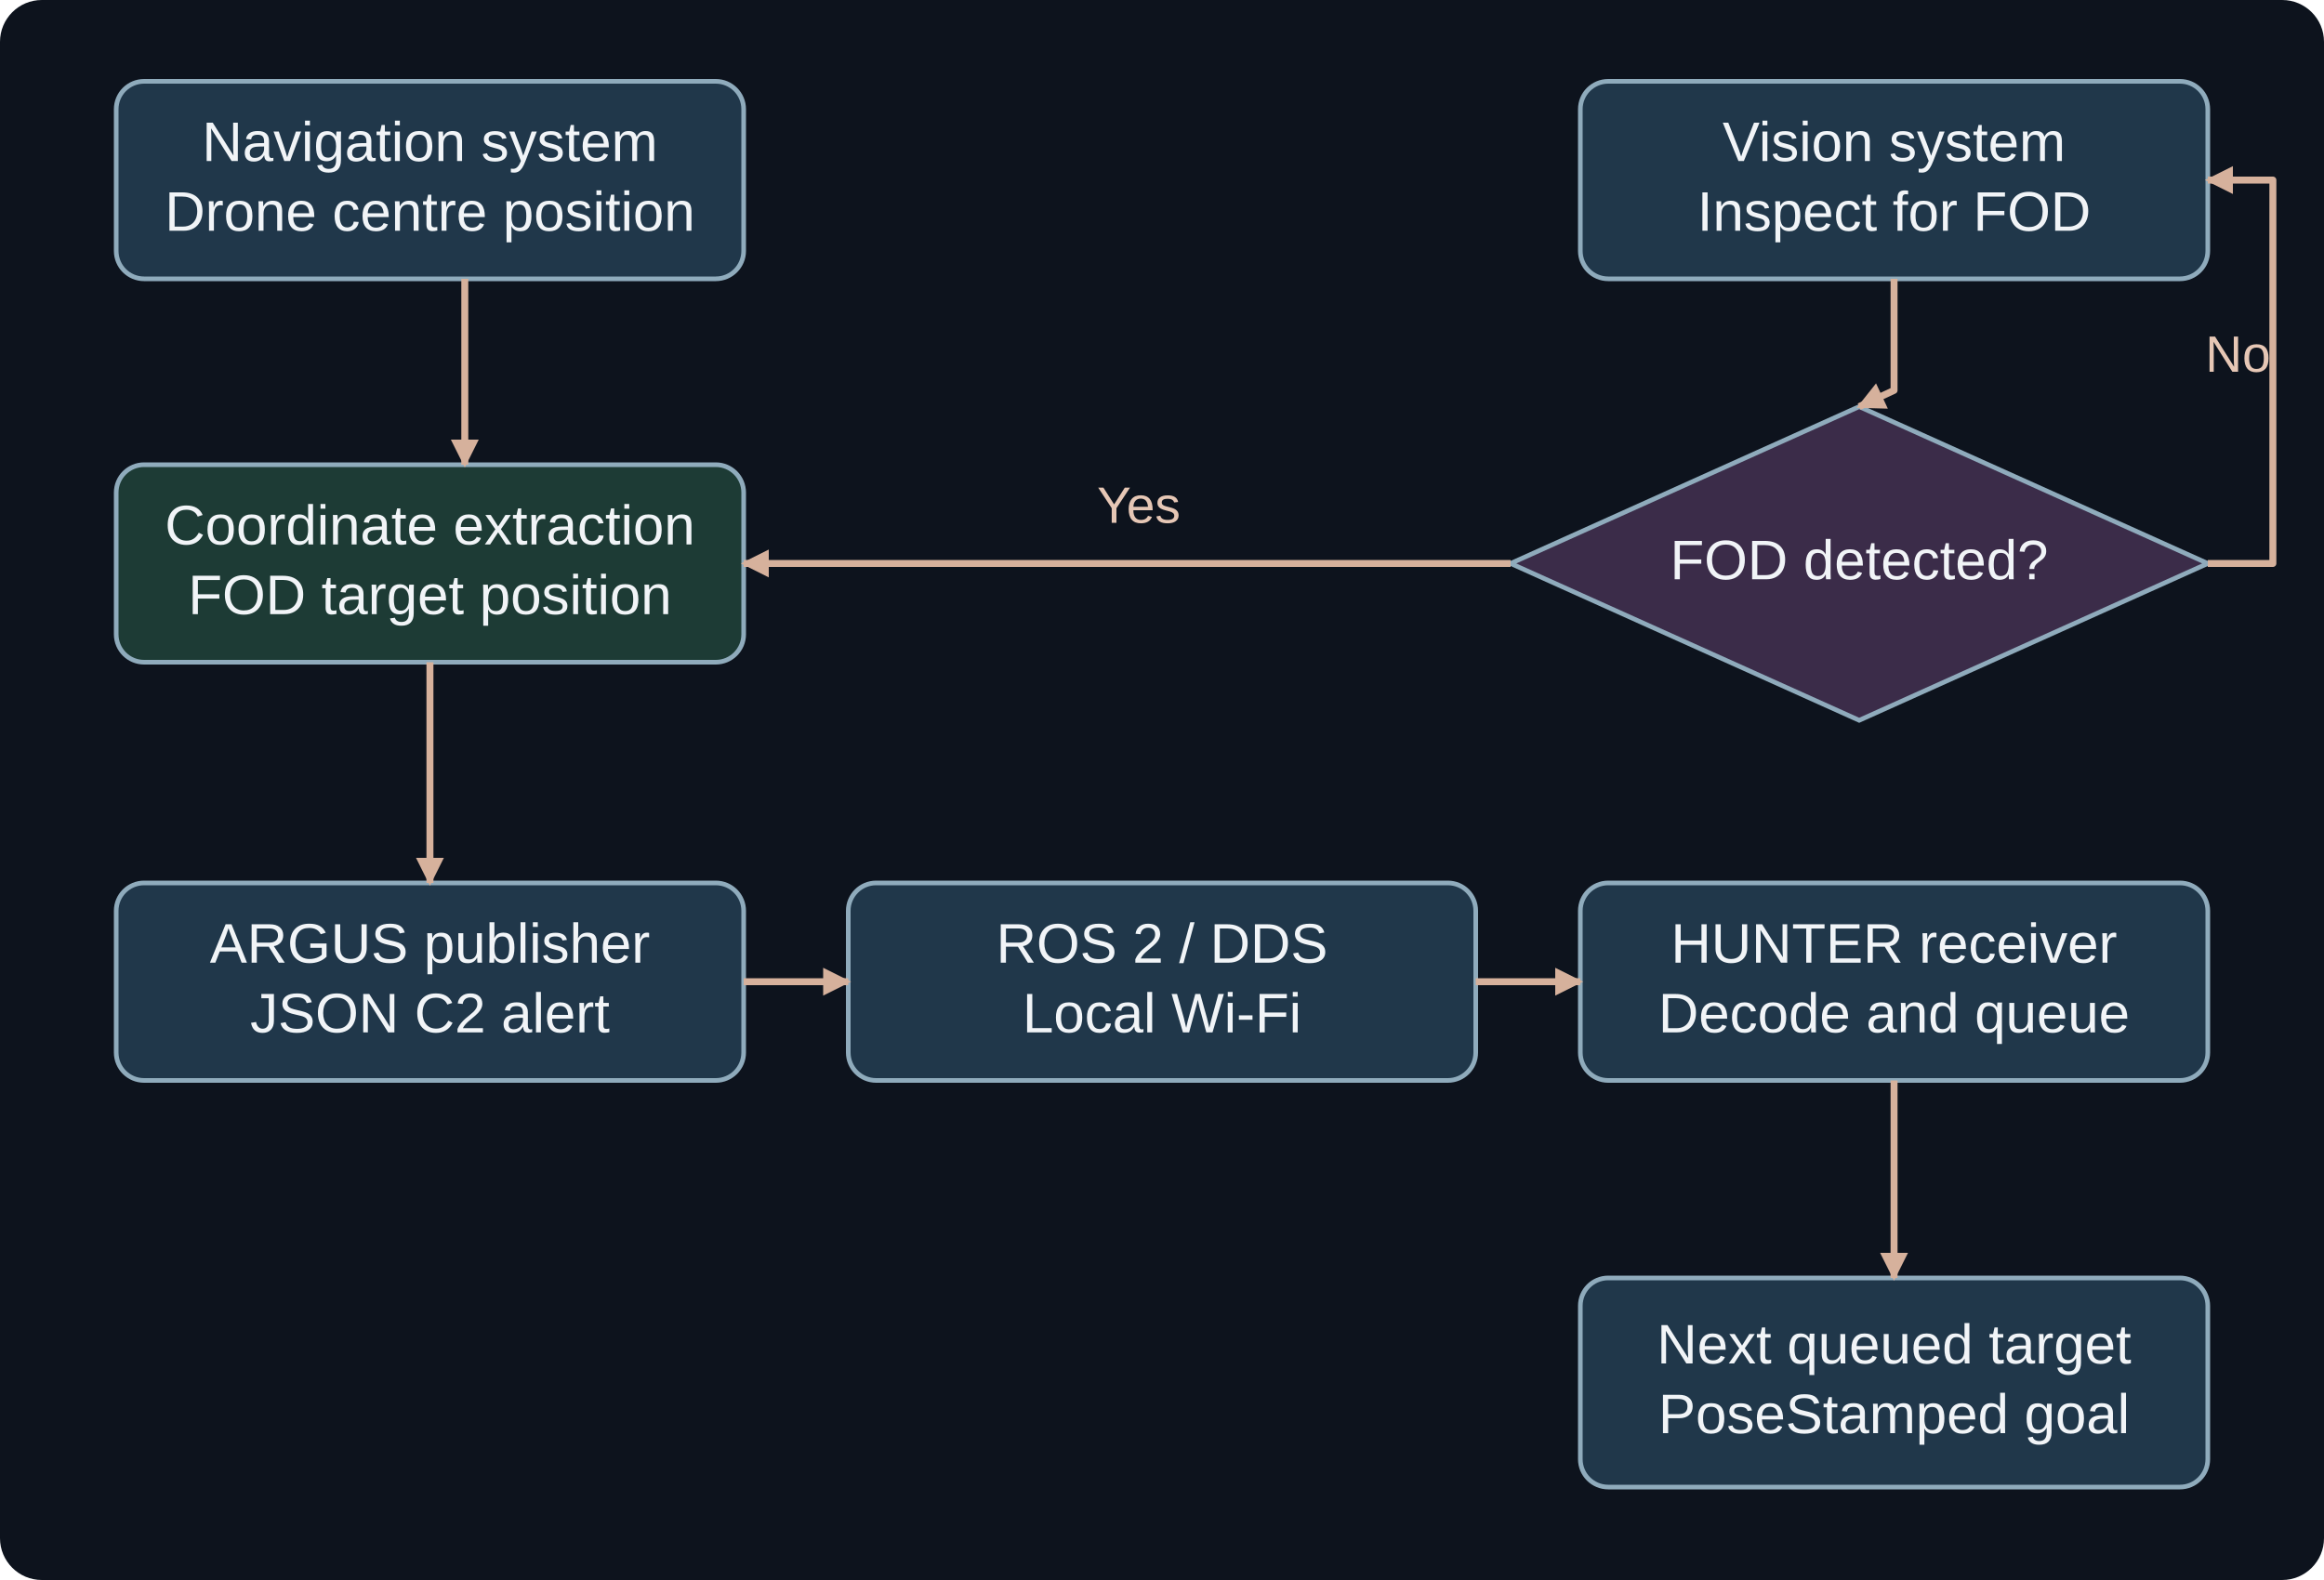
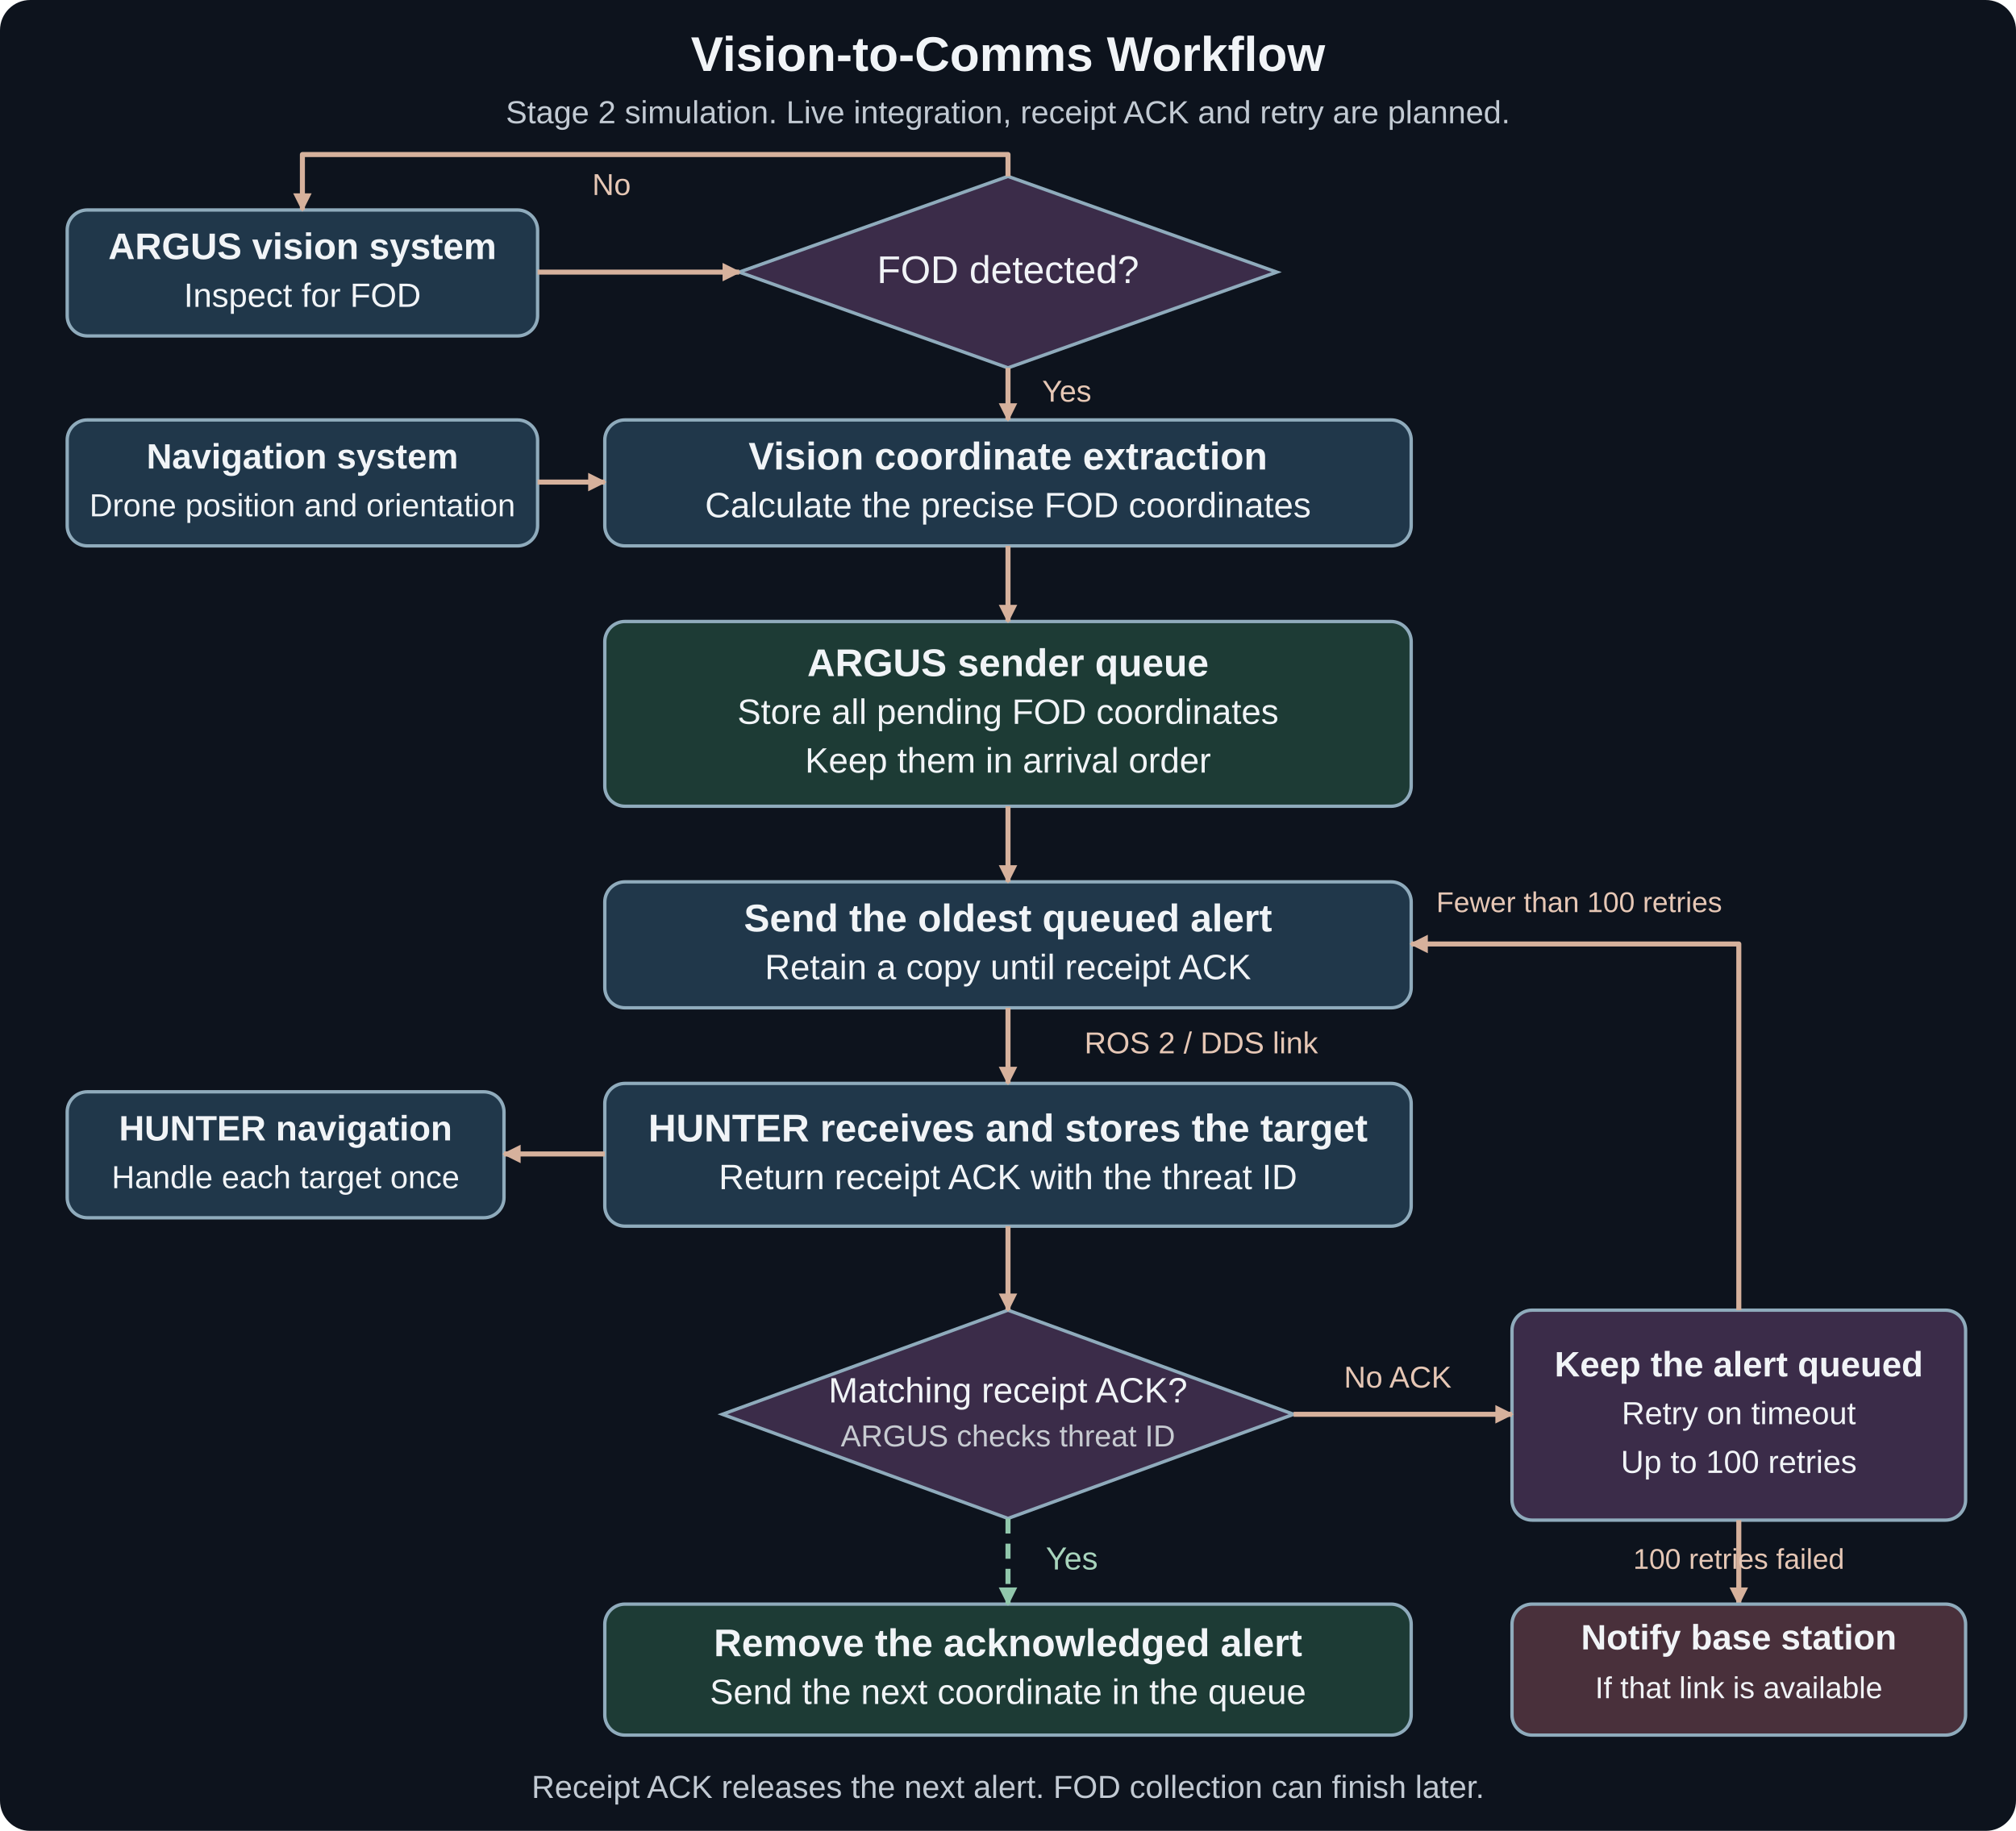
- <svg xmlns="http://www.w3.org/2000/svg" viewBox="0 0 1000 680" width="1000" height="680" preserveAspectRatio="xMidYMid meet" role="img">
+ <svg xmlns="http://www.w3.org/2000/svg" viewBox="0 0 1200 1090" width="1200" height="1090" preserveAspectRatio="xMidYMid meet" role="img" aria-labelledby="title desc">
  <defs>
-     <marker id="arrow" viewBox="0 0 10 10" refX="9" refY="5" markerWidth="12" markerHeight="12" markerUnits="userSpaceOnUse" orient="auto">
+     <marker id="arrow" viewBox="0 0 10 10" refX="9" refY="5" markerWidth="11" markerHeight="11" markerUnits="userSpaceOnUse" orient="auto-start-reverse">
      <path d="M0 0L10 5L0 10Z" fill="#d6b19c" />
    </marker>
+     <marker id="ack" viewBox="0 0 10 10" refX="9" refY="5" markerWidth="11" markerHeight="11" markerUnits="userSpaceOnUse" orient="auto">
+       <path d="M0 0L10 5L0 10Z" fill="#91c7ac" />
+     </marker>
  </defs>
-   <rect width="1000" height="680" rx="18" fill="#0d131d" />
-   <rect x="50" y="35" width="270" height="85" rx="12" fill="#20374a" stroke="#8fabbc" stroke-width="2" />
-   <text x="185.0" y="62.5" text-anchor="middle" dominant-baseline="middle" fill="#f1f4f7" font-family="Arial,sans-serif" font-size="24">Navigation system</text>
-   <text x="185.0" y="92.5" text-anchor="middle" dominant-baseline="middle" fill="#f1f4f7" font-family="Arial,sans-serif" font-size="24">Drone centre position</text>
-   <rect x="680" y="35" width="270" height="85" rx="12" fill="#20374a" stroke="#8fabbc" stroke-width="2" />
-   <text x="815.0" y="62.5" text-anchor="middle" dominant-baseline="middle" fill="#f1f4f7" font-family="Arial,sans-serif" font-size="24">Vision system</text>
-   <text x="815.0" y="92.5" text-anchor="middle" dominant-baseline="middle" fill="#f1f4f7" font-family="Arial,sans-serif" font-size="24">Inspect for FOD</text>
-   <rect x="50" y="200" width="270" height="85" rx="12" fill="#1d3b35" stroke="#8fabbc" stroke-width="2" />
-   <text x="185.0" y="227.5" text-anchor="middle" dominant-baseline="middle" fill="#f1f4f7" font-family="Arial,sans-serif" font-size="24">Coordinate extraction</text>
-   <text x="185.0" y="257.5" text-anchor="middle" dominant-baseline="middle" fill="#f1f4f7" font-family="Arial,sans-serif" font-size="24">FOD target position</text>
-   <polygon points="800,175 950,242.5 800,310 650,242.5" fill="#3b2c49" stroke="#8fabbc" stroke-width="2" />
-   <text x="800" y="242.5" text-anchor="middle" dominant-baseline="middle" fill="#f1f4f7" font-family="Arial,sans-serif" font-size="24">FOD detected?</text>
-   <polyline points="200,120 200,200" fill="none" stroke="#d6b19c" stroke-width="3" stroke-linejoin="round" marker-end="url(#arrow)" />
-   <polyline points="815,120 815,168 800,175" fill="none" stroke="#d6b19c" stroke-width="3" stroke-linejoin="round" marker-end="url(#arrow)" />
-   <polyline points="650,242.5 320,242.5" fill="none" stroke="#d6b19c" stroke-width="3" stroke-linejoin="round" marker-end="url(#arrow)" />
-   <text x="490" y="225" text-anchor="middle" fill="#e6c7b5" font-family="Arial,sans-serif" font-size="22">Yes</text>
-   <polyline points="950,242.5 978,242.5 978,77.5 950,77.5" fill="none" stroke="#d6b19c" stroke-width="3" stroke-linejoin="round" marker-end="url(#arrow)" />
-   <text x="963" y="160" text-anchor="middle" fill="#e6c7b5" font-family="Arial,sans-serif" font-size="22">No</text>
-   <rect x="50" y="380" width="270" height="85" rx="12" fill="#20374a" stroke="#8fabbc" stroke-width="2" />
-   <text x="185.0" y="407.5" text-anchor="middle" dominant-baseline="middle" fill="#f1f4f7" font-family="Arial,sans-serif" font-size="24">ARGUS publisher</text>
-   <text x="185.0" y="437.5" text-anchor="middle" dominant-baseline="middle" fill="#f1f4f7" font-family="Arial,sans-serif" font-size="24">JSON C2 alert</text>
-   <rect x="365" y="380" width="270" height="85" rx="12" fill="#20374a" stroke="#8fabbc" stroke-width="2" />
-   <text x="500.0" y="407.5" text-anchor="middle" dominant-baseline="middle" fill="#f1f4f7" font-family="Arial,sans-serif" font-size="24">ROS 2 / DDS</text>
-   <text x="500.0" y="437.5" text-anchor="middle" dominant-baseline="middle" fill="#f1f4f7" font-family="Arial,sans-serif" font-size="24">Local Wi-Fi</text>
-   <rect x="680" y="380" width="270" height="85" rx="12" fill="#20374a" stroke="#8fabbc" stroke-width="2" />
-   <text x="815.0" y="407.5" text-anchor="middle" dominant-baseline="middle" fill="#f1f4f7" font-family="Arial,sans-serif" font-size="24">HUNTER receiver</text>
-   <text x="815.0" y="437.5" text-anchor="middle" dominant-baseline="middle" fill="#f1f4f7" font-family="Arial,sans-serif" font-size="24">Decode and queue</text>
-   <polyline points="185,285 185,380" fill="none" stroke="#d6b19c" stroke-width="3" stroke-linejoin="round" marker-end="url(#arrow)" />
-   <polyline points="320,422.5 365,422.5" fill="none" stroke="#d6b19c" stroke-width="3" stroke-linejoin="round" marker-end="url(#arrow)" />
-   <polyline points="635,422.5 680,422.5" fill="none" stroke="#d6b19c" stroke-width="3" stroke-linejoin="round" marker-end="url(#arrow)" />
-   <rect x="680" y="550" width="270" height="90" rx="12" fill="#20374a" stroke="#8fabbc" stroke-width="2" />
-   <text x="815.0" y="580.0" text-anchor="middle" dominant-baseline="middle" fill="#f1f4f7" font-family="Arial,sans-serif" font-size="24">Next queued target</text>
-   <text x="815.0" y="610.0" text-anchor="middle" dominant-baseline="middle" fill="#f1f4f7" font-family="Arial,sans-serif" font-size="24">PoseStamped goal</text>
-   <polyline points="815,465 815,550" fill="none" stroke="#d6b19c" stroke-width="3" stroke-linejoin="round" marker-end="url(#arrow)" />
+   <rect width="1200" height="1090" rx="18" fill="#0d131d" />
+   <text x="600" y="34" text-anchor="middle" dominant-baseline="middle" fill="#f1f4f7" font-family="Arial,sans-serif" font-size="29" font-weight="600">Vision-to-Comms Workflow</text>
+   <text x="600" y="68" text-anchor="middle" dominant-baseline="middle" fill="#c2cad3" font-family="Arial,sans-serif" font-size="19" font-weight="400">Stage 2 simulation. Live integration, receipt ACK and retry are planned.</text>
+   <rect x="40" y="125" width="280" height="75" rx="12" fill="#20374a" stroke="#8fabbc" stroke-width="2" />
+   <text x="180.0" y="148.0" text-anchor="middle" dominant-baseline="middle" fill="#f1f4f7" font-family="Arial,sans-serif" font-size="22" font-weight="600">ARGUS vision system</text>
+   <text x="180.0" y="177.0" text-anchor="middle" dominant-baseline="middle" fill="#f1f4f7" font-family="Arial,sans-serif" font-size="20" font-weight="400">Inspect for FOD</text>
+   <polygon points="600,105 760,162 600,219 440,162" fill="#3b2c49" stroke="#8fabbc" stroke-width="2" />
+   <text x="600" y="162" text-anchor="middle" dominant-baseline="middle" fill="#f1f4f7" font-family="Arial,sans-serif" font-size="23" font-weight="400">FOD detected?</text>
+   <polyline points="320,162 440,162" fill="none" stroke="#d6b19c" stroke-width="3" stroke-linejoin="round" marker-end="url(#arrow)" />
+   <polyline points="600,105 600,92 180,92 180,125" fill="none" stroke="#d6b19c" stroke-width="3" stroke-linejoin="round" marker-end="url(#arrow)" />
+   <text x="364" y="111" text-anchor="middle" dominant-baseline="middle" fill="#e6c7b5" font-family="Arial,sans-serif" font-size="18" font-weight="400">No</text>
+   <rect x="40" y="250" width="280" height="75" rx="12" fill="#20374a" stroke="#8fabbc" stroke-width="2" />
+   <text x="180.0" y="273.0" text-anchor="middle" dominant-baseline="middle" fill="#f1f4f7" font-family="Arial,sans-serif" font-size="21" font-weight="600">Navigation system</text>
+   <text x="180.0" y="302.0" text-anchor="middle" dominant-baseline="middle" fill="#f1f4f7" font-family="Arial,sans-serif" font-size="19" font-weight="400">Drone position and orientation</text>
+   <rect x="360" y="250" width="480" height="75" rx="12" fill="#20374a" stroke="#8fabbc" stroke-width="2" />
+   <text x="600.0" y="273.0" text-anchor="middle" dominant-baseline="middle" fill="#f1f4f7" font-family="Arial,sans-serif" font-size="23" font-weight="600">Vision coordinate extraction</text>
+   <text x="600.0" y="302.0" text-anchor="middle" dominant-baseline="middle" fill="#f1f4f7" font-family="Arial,sans-serif" font-size="21" font-weight="400">Calculate the precise FOD coordinates</text>
+   <polyline points="600,219 600,250" fill="none" stroke="#d6b19c" stroke-width="3" stroke-linejoin="round" marker-end="url(#arrow)" />
+   <text x="635" y="234" text-anchor="middle" dominant-baseline="middle" fill="#e6c7b5" font-family="Arial,sans-serif" font-size="18" font-weight="400">Yes</text>
+   <polyline points="320,287 360,287" fill="none" stroke="#d6b19c" stroke-width="3" stroke-linejoin="round" marker-end="url(#arrow)" />
+   <rect x="360" y="370" width="480" height="110" rx="12" fill="#1d3b35" stroke="#8fabbc" stroke-width="2" />
+   <text x="600.0" y="396.0" text-anchor="middle" dominant-baseline="middle" fill="#f1f4f7" font-family="Arial,sans-serif" font-size="23" font-weight="600">ARGUS sender queue</text>
+   <text x="600.0" y="425.0" text-anchor="middle" dominant-baseline="middle" fill="#f1f4f7" font-family="Arial,sans-serif" font-size="21" font-weight="400">Store all pending FOD coordinates</text>
+   <text x="600.0" y="454.0" text-anchor="middle" dominant-baseline="middle" fill="#f1f4f7" font-family="Arial,sans-serif" font-size="21" font-weight="400">Keep them in arrival order</text>
+   <polyline points="600,325 600,370" fill="none" stroke="#d6b19c" stroke-width="3" stroke-linejoin="round" marker-end="url(#arrow)" />
+   <rect x="360" y="525" width="480" height="75" rx="12" fill="#20374a" stroke="#8fabbc" stroke-width="2" />
+   <text x="600.0" y="548.0" text-anchor="middle" dominant-baseline="middle" fill="#f1f4f7" font-family="Arial,sans-serif" font-size="23" font-weight="600">Send the oldest queued alert</text>
+   <text x="600.0" y="577.0" text-anchor="middle" dominant-baseline="middle" fill="#f1f4f7" font-family="Arial,sans-serif" font-size="21" font-weight="400">Retain a copy until receipt ACK</text>
+   <polyline points="600,480 600,525" fill="none" stroke="#d6b19c" stroke-width="3" stroke-linejoin="round" marker-end="url(#arrow)" />
+   <rect x="360" y="645" width="480" height="85" rx="12" fill="#20374a" stroke="#8fabbc" stroke-width="2" />
+   <text x="600.0" y="673.0" text-anchor="middle" dominant-baseline="middle" fill="#f1f4f7" font-family="Arial,sans-serif" font-size="23" font-weight="600">HUNTER receives and stores the target</text>
+   <text x="600.0" y="702.0" text-anchor="middle" dominant-baseline="middle" fill="#f1f4f7" font-family="Arial,sans-serif" font-size="21" font-weight="400">Return receipt ACK with the threat ID</text>
+   <polyline points="600,600 600,645" fill="none" stroke="#d6b19c" stroke-width="3" stroke-linejoin="round" marker-end="url(#arrow)" />
+   <text x="715" y="622" text-anchor="middle" dominant-baseline="middle" fill="#e6c7b5" font-family="Arial,sans-serif" font-size="18" font-weight="400">ROS 2 / DDS link</text>
+   <rect x="40" y="650" width="260" height="75" rx="12" fill="#20374a" stroke="#8fabbc" stroke-width="2" />
+   <text x="170.0" y="673.0" text-anchor="middle" dominant-baseline="middle" fill="#f1f4f7" font-family="Arial,sans-serif" font-size="21" font-weight="600">HUNTER navigation</text>
+   <text x="170.0" y="702.0" text-anchor="middle" dominant-baseline="middle" fill="#f1f4f7" font-family="Arial,sans-serif" font-size="19" font-weight="400">Handle each target once</text>
+   <polyline points="360,687 300,687" fill="none" stroke="#d6b19c" stroke-width="3" stroke-linejoin="round" marker-end="url(#arrow)" />
+   <polygon points="600,780 770,842 600,904 430,842" fill="#3b2c49" stroke="#8fabbc" stroke-width="2" />
+   <text x="600" y="829" text-anchor="middle" dominant-baseline="middle" fill="#f1f4f7" font-family="Arial,sans-serif" font-size="21" font-weight="400">Matching receipt ACK?</text>
+   <text x="600" y="856" text-anchor="middle" dominant-baseline="middle" fill="#c7cbd1" font-family="Arial,sans-serif" font-size="18" font-weight="400">ARGUS checks threat ID</text>
+   <polyline points="600,730 600,780" fill="none" stroke="#d6b19c" stroke-width="3" stroke-linejoin="round" marker-end="url(#arrow)" />
+   <rect x="900" y="780" width="270" height="125" rx="12" fill="#3b2c49" stroke="#8fabbc" stroke-width="2" />
+   <text x="1035.0" y="813.5" text-anchor="middle" dominant-baseline="middle" fill="#f1f4f7" font-family="Arial,sans-serif" font-size="21" font-weight="600">Keep the alert queued</text>
+   <text x="1035.0" y="842.5" text-anchor="middle" dominant-baseline="middle" fill="#f1f4f7" font-family="Arial,sans-serif" font-size="19" font-weight="400">Retry on timeout</text>
+   <text x="1035.0" y="871.5" text-anchor="middle" dominant-baseline="middle" fill="#f1f4f7" font-family="Arial,sans-serif" font-size="19" font-weight="400">Up to 100 retries</text>
+   <polyline points="770,842 900,842" fill="none" stroke="#d6b19c" stroke-width="3" stroke-linejoin="round" marker-end="url(#arrow)" />
+   <text x="832" y="821" text-anchor="middle" dominant-baseline="middle" fill="#e6c7b5" font-family="Arial,sans-serif" font-size="18" font-weight="400">No ACK</text>
+   <polyline points="1035,780 1035,562 840,562" fill="none" stroke="#d6b19c" stroke-width="3" stroke-linejoin="round" marker-end="url(#arrow)" />
+   <text x="940" y="543" text-anchor="middle" fill="#e6c7b5" font-family="Arial,sans-serif" font-size="17">Fewer than 100 retries</text>
+   <polyline points="1035,905 1035,955" fill="none" stroke="#d6b19c" stroke-width="3" marker-end="url(#arrow)" />
+   <text x="1035" y="934" text-anchor="middle" fill="#e6c7b5" font-family="Arial,sans-serif" font-size="17">100 retries failed</text>
+   <rect x="900" y="955" width="270" height="78" rx="12" fill="#49303b" stroke="#8fabbc" stroke-width="2" />
+   <text x="1035" y="982" text-anchor="middle" fill="#f1f4f7" font-family="Arial,sans-serif" font-size="21" font-weight="600">Notify base station</text>
+   <text x="1035" y="1011" text-anchor="middle" fill="#f1f4f7" font-family="Arial,sans-serif" font-size="18">If that link is available</text>
+   <rect x="360" y="955" width="480" height="78" rx="12" fill="#1d3b35" stroke="#8fabbc" stroke-width="2" />
+   <text x="600.0" y="979.5" text-anchor="middle" dominant-baseline="middle" fill="#f1f4f7" font-family="Arial,sans-serif" font-size="23" font-weight="600">Remove the acknowledged alert</text>
+   <text x="600.0" y="1008.5" text-anchor="middle" dominant-baseline="middle" fill="#f1f4f7" font-family="Arial,sans-serif" font-size="21" font-weight="400">Send the next coordinate in the queue</text>
+   <polyline points="600,904 600,955" fill="none" stroke="#91c7ac" stroke-width="3" stroke-linejoin="round" stroke-dasharray="9 6" marker-end="url(#ack)" />
+   <text x="638" y="929" text-anchor="middle" dominant-baseline="middle" fill="#a8d4bc" font-family="Arial,sans-serif" font-size="19" font-weight="400">Yes</text>
+   <text x="600" y="1065" text-anchor="middle" dominant-baseline="middle" fill="#c2cad3" font-family="Arial,sans-serif" font-size="19" font-weight="400">Receipt ACK releases the next alert. FOD collection can finish later.</text>
</svg>
